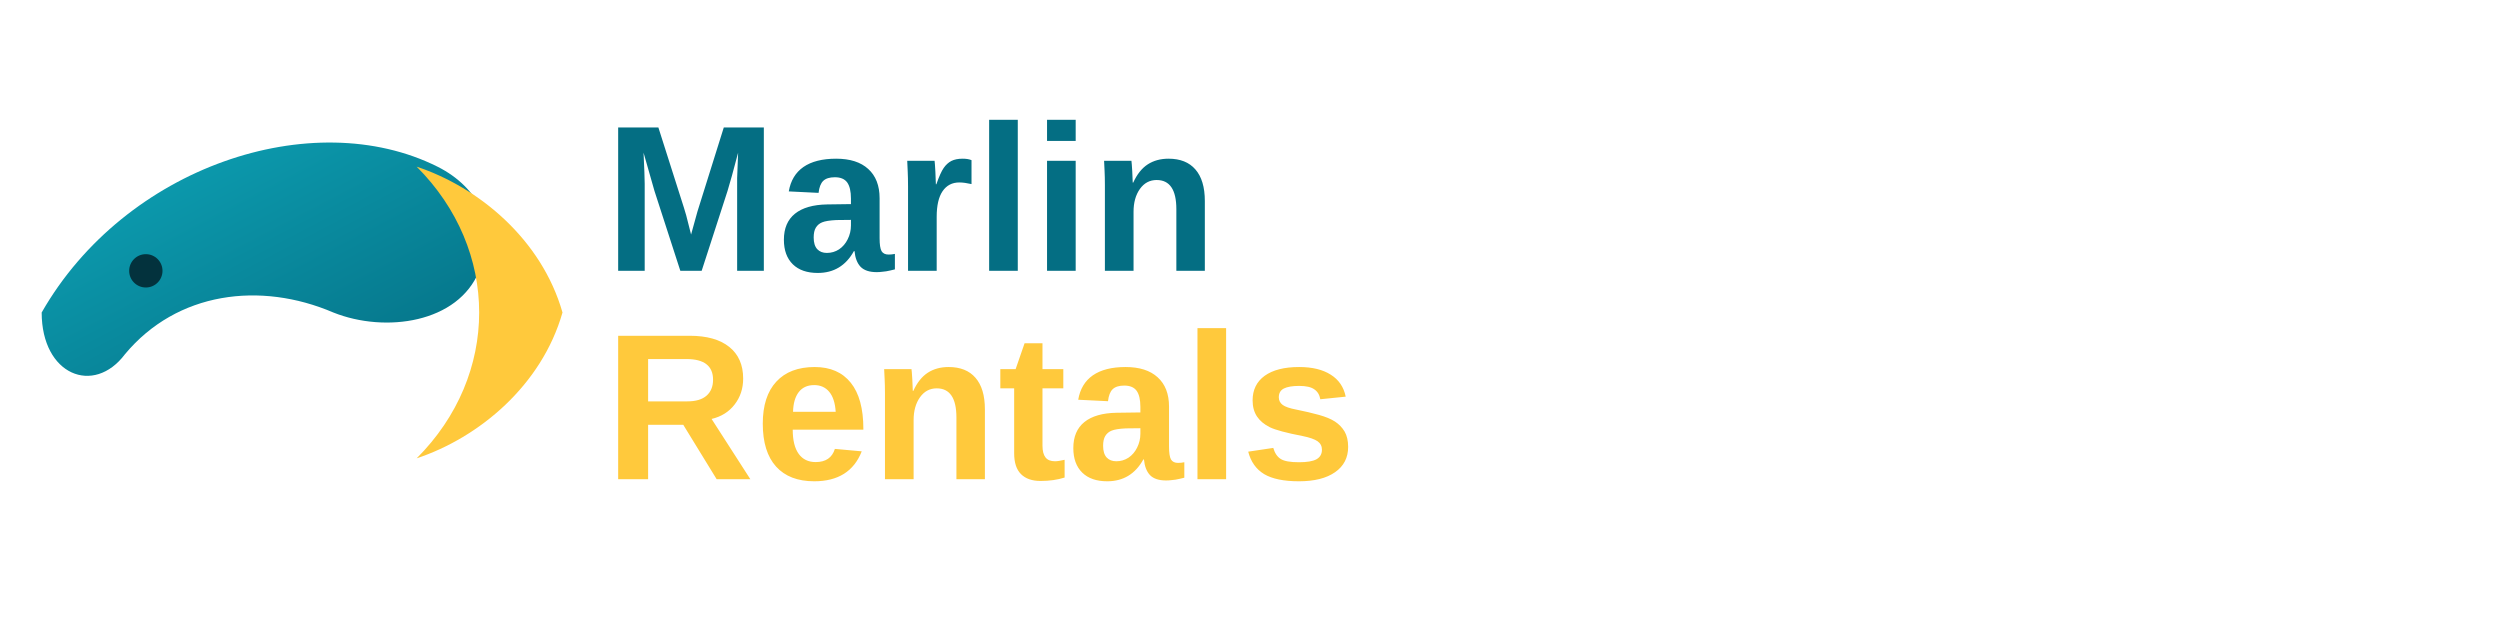
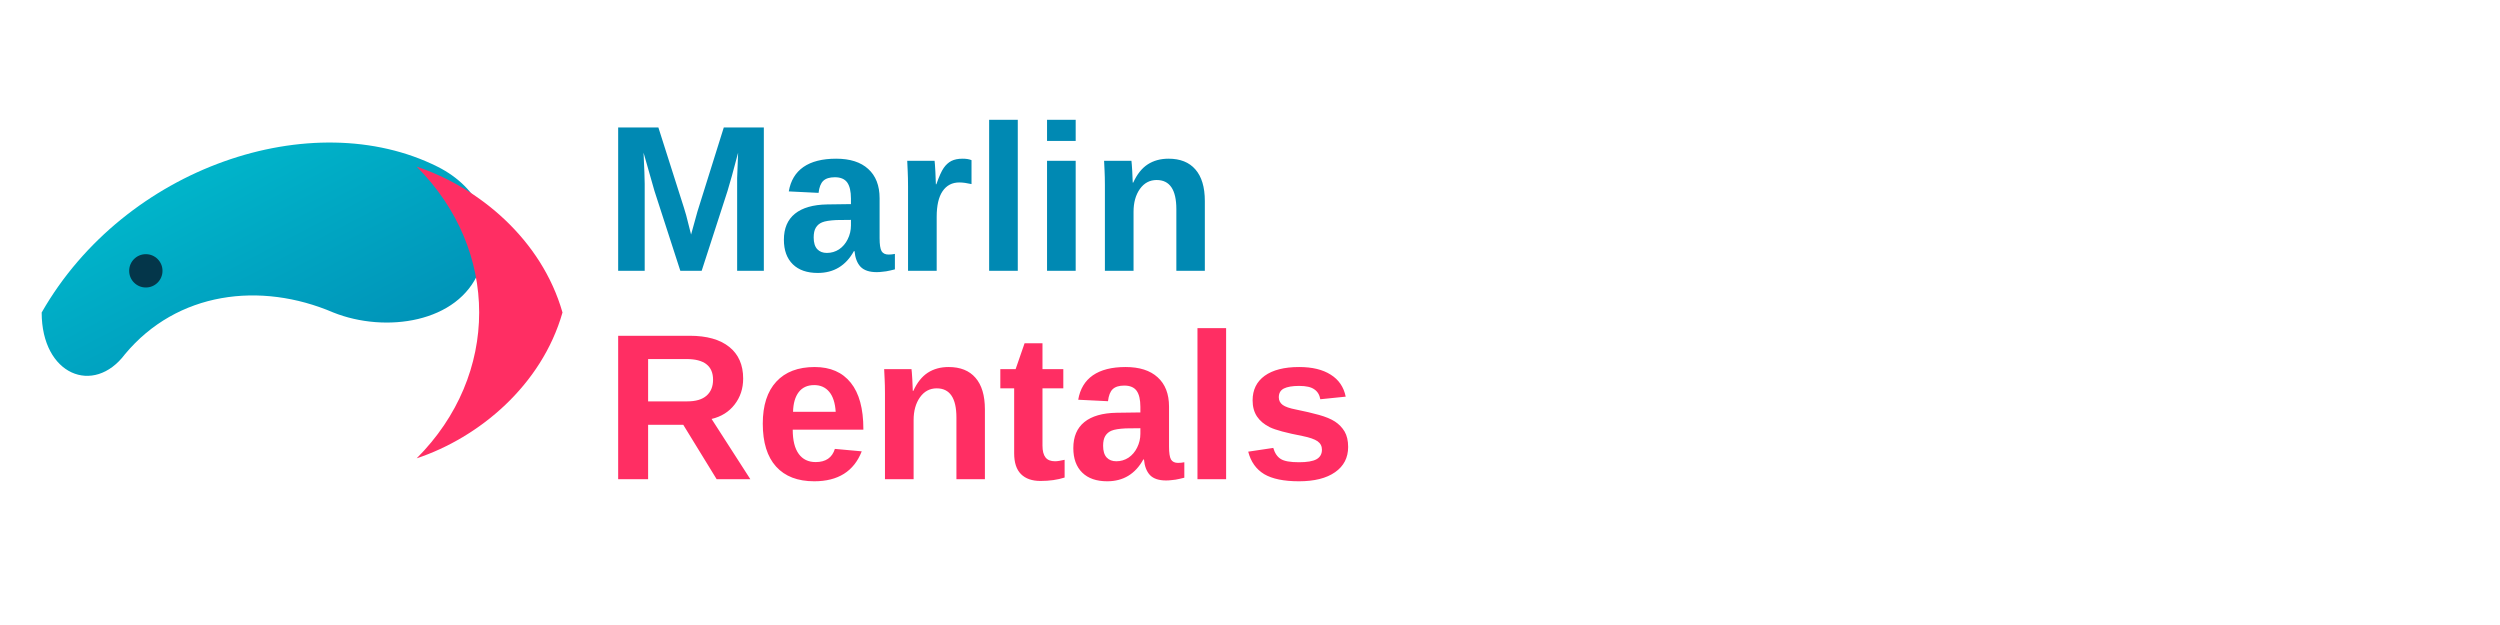
<svg xmlns="http://www.w3.org/2000/svg" viewBox="0 0 240 60" role="img" aria-label="Marlin Rentals">
  <defs>
    <linearGradient id="fin" x1="0" y1="0" x2="1" y2="1">
-       <stop offset="0" stop-color="#0ea5b8" />
-       <stop offset="1" stop-color="#046e83" />
+       <stop offset="0" stop-color="#00c2d1" />
+       <stop offset="1" stop-color="#0089b3" />
    </linearGradient>
  </defs>
  <g transform="translate(0,8)">
    <path fill="url(#fin)" d="M4 22c8-14 26-20 38-14 4 2 6 6 4 10-2 5-9 6-14 4-7-3-15-2-20 4-3 4-8 2-8-4z" />
-     <path fill="#ffc93c" d="M40 8c4 4 6 9 6 14s-2 10-6 14c6-2 12-7 14-14-2-7-8-12-14-14z" />
-     <circle cx="14" cy="18" r="1.6" fill="#03323d" />
+     <path fill="#ff2e63" d="M40 8c4 4 6 9 6 14s-2 10-6 14c6-2 12-7 14-14-2-7-8-12-14-14z" />
+     <circle cx="14" cy="18" r="1.6" fill="#04364a" />
  </g>
-   <text x="58" y="26" font-family="'Segoe UI', Arial, sans-serif" font-size="20" font-weight="700" fill="#046e83">Marlin</text>
-   <text x="58" y="46" font-family="'Segoe UI', Arial, sans-serif" font-size="20" font-weight="700" fill="#ffc93c">Rentals</text>
+   <text x="58" y="26" font-family="'Segoe UI', Arial, sans-serif" font-size="20" font-weight="700" fill="#0089b3">Marlin</text>
+   <text x="58" y="46" font-family="'Segoe UI', Arial, sans-serif" font-size="20" font-weight="700" fill="#ff2e63">Rentals</text>
</svg>
